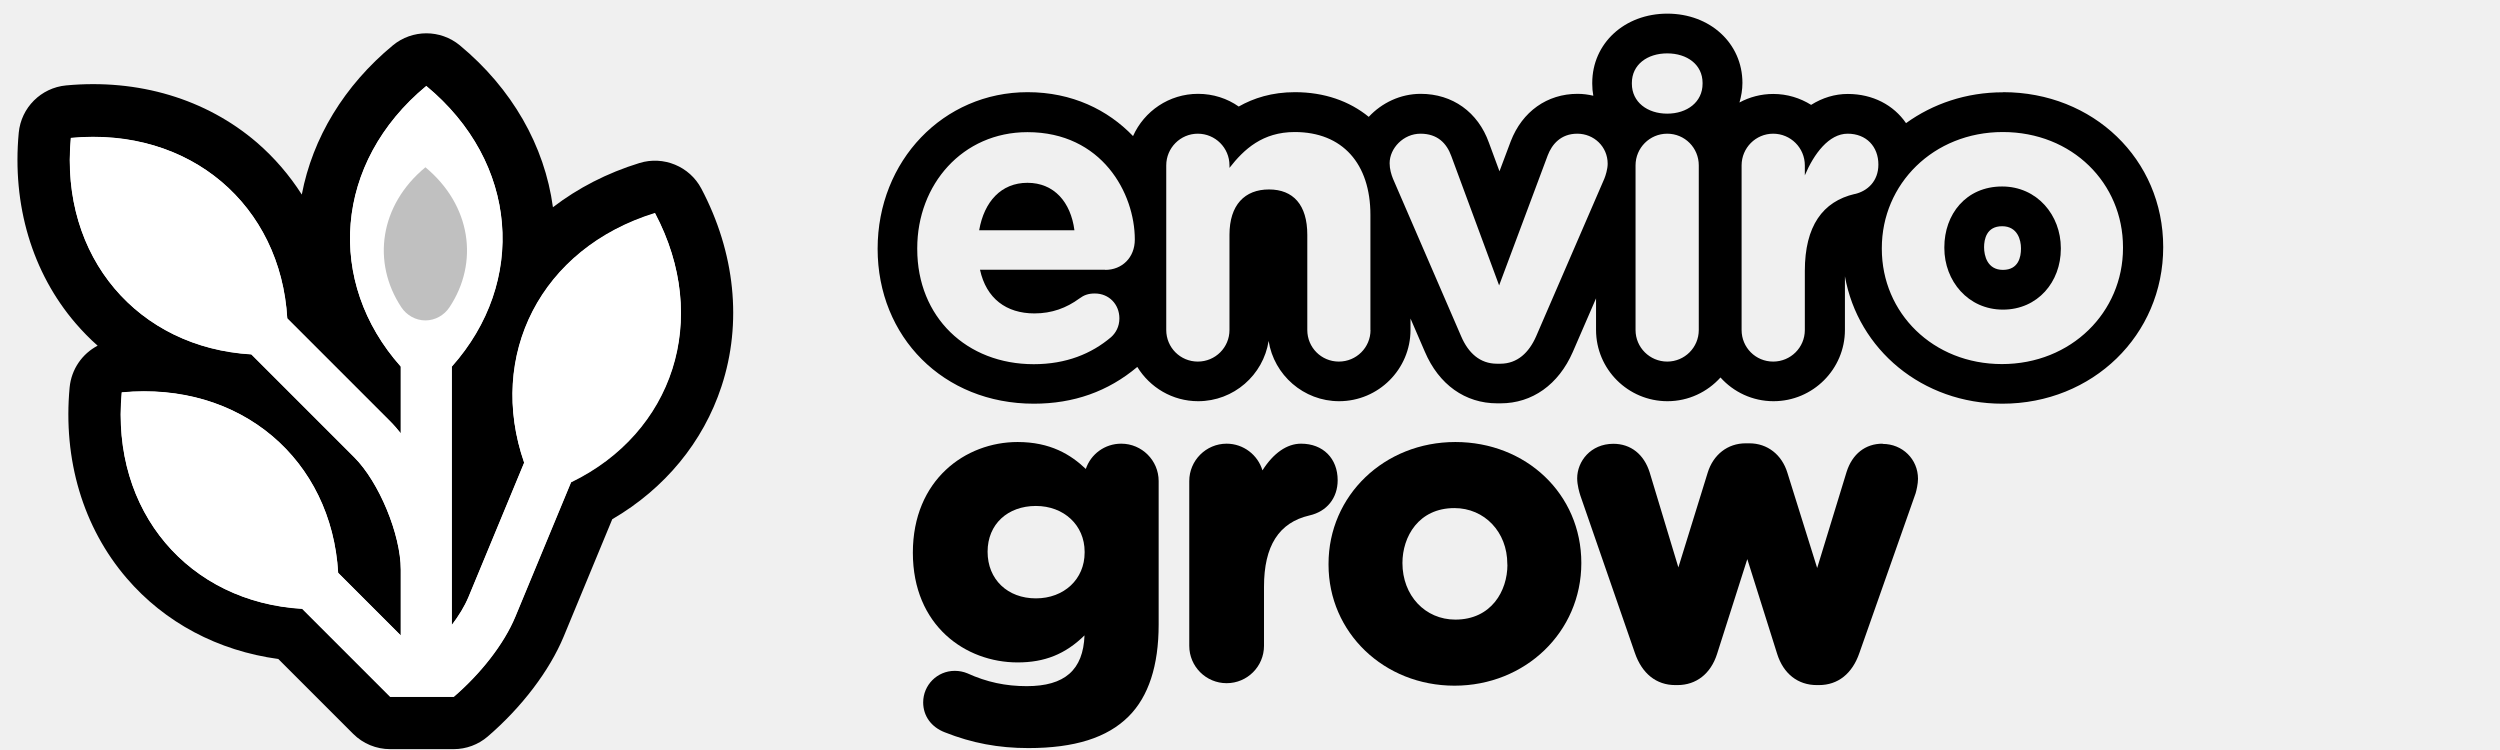
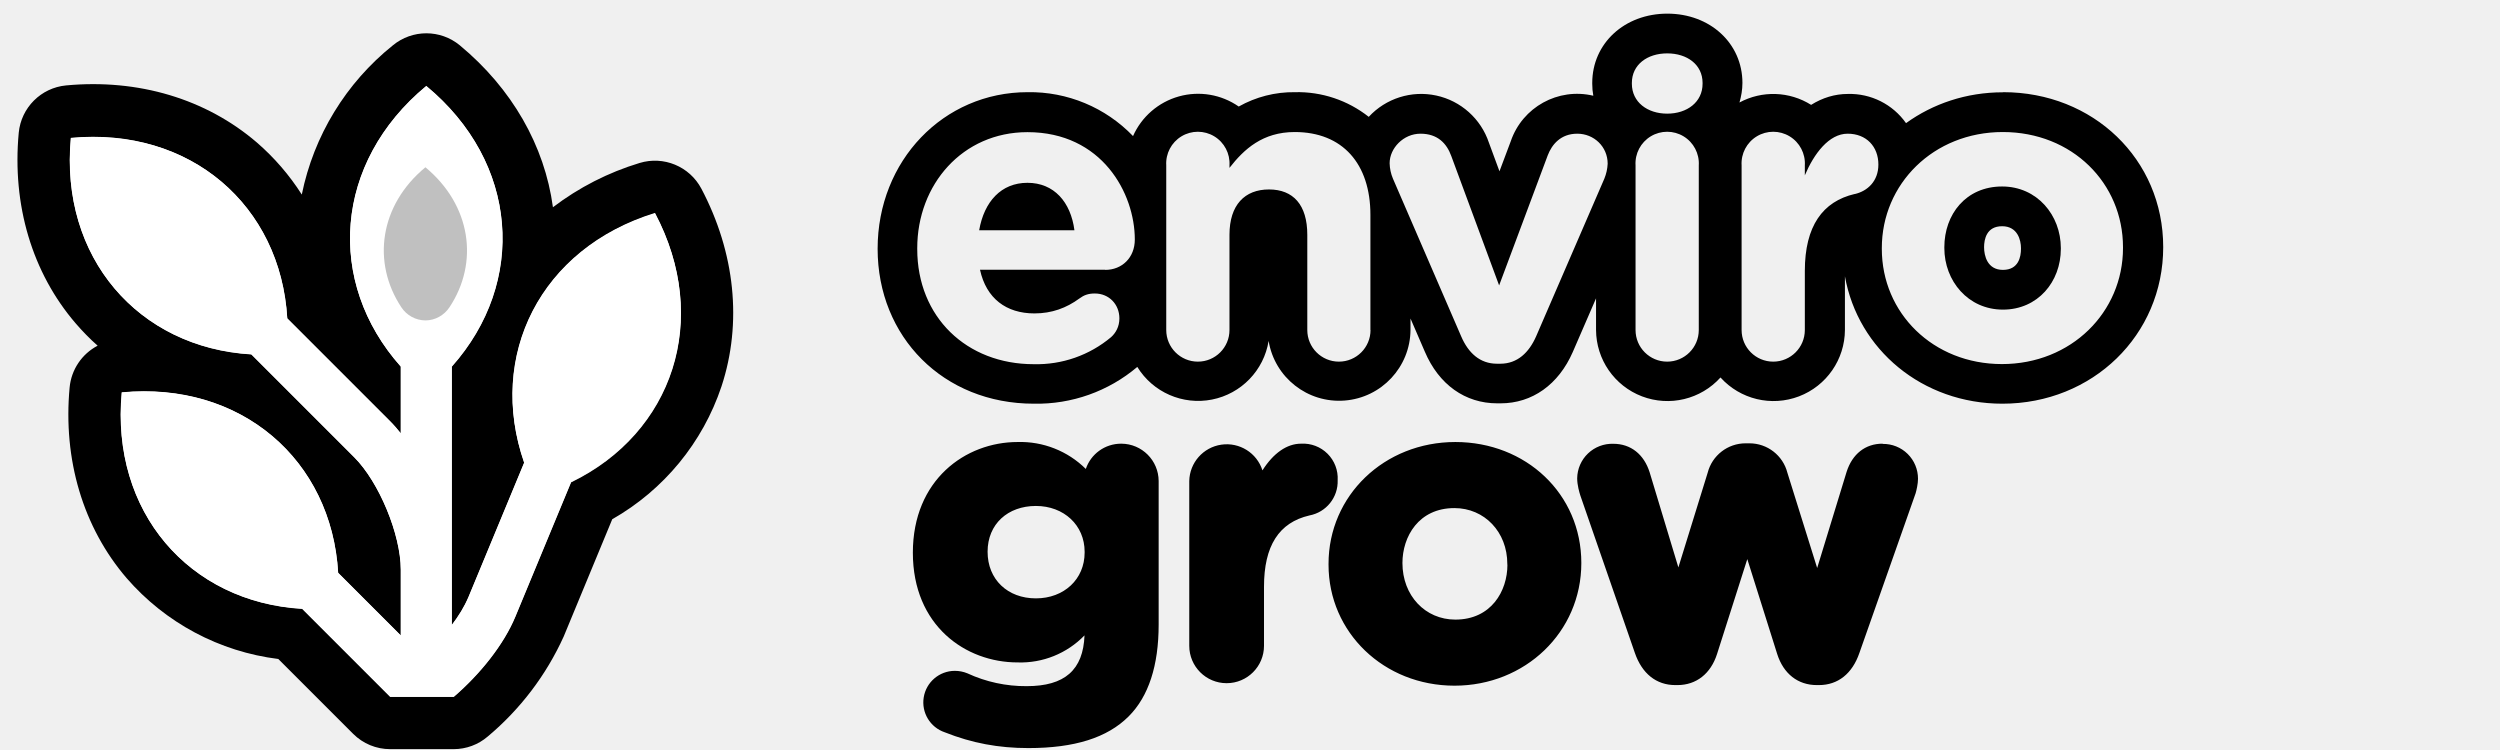
- <svg xmlns="http://www.w3.org/2000/svg" id="a" viewBox="0 0 210.74 63.16">
-   <path d="M59.12,15.9c-.99-1.88-3.19-2.78-5.21-2.16-2.73,.84-5.19,2.11-7.3,3.73-.7-5.2-3.46-10.01-7.85-13.65-1.64-1.35-4-1.35-5.64,0-4.1,3.39-6.77,7.8-7.68,12.58-1.04-1.63-2.31-3.11-3.79-4.39-4.28-3.67-9.98-5.38-16.08-4.81-2.11,.2-3.79,1.87-3.99,3.99-.57,6.09,1.13,11.8,4.8,16.07,.58,.67,1.19,1.3,1.85,1.88-1.3,.68-2.21,1.98-2.36,3.51-.57,6.09,1.13,11.8,4.8,16.08,3.21,3.75,7.71,6.13,12.79,6.82l6.31,6.31c.83,.83,1.95,1.29,3.12,1.29h5.35c1.06,0,2.08-.38,2.88-1.07,2.87-2.47,5.2-5.54,6.4-8.43l4.09-9.88c4.43-2.58,7.67-6.51,9.21-11.2,1.76-5.35,1.15-11.28-1.71-16.69Zm-10.97,24.74l-4.7,11.34c-.97,2.34-2.94,4.83-5.2,6.77h-5.35l-7.42-7.42c-9.52-.56-16.15-8.17-15.21-18.24,10.07-.95,17.69,5.69,18.24,15.21l5.28,5.28v-5.55c0-2.96-1.83-7.38-3.92-9.47l-8.68-8.68c-9.52-.56-16.16-8.18-15.21-18.24,10.07-.95,17.69,5.69,18.24,15.21l8.68,8.68c.3,.31,.6,.65,.89,1.01v-5.63c-6.34-7.12-5.64-17.2,2.15-23.65,7.79,6.45,8.49,16.53,2.15,23.65v21.79c.6-.79,1.08-1.59,1.4-2.34l4.7-11.34c-3.13-9.01,1.37-18.06,11.03-21.03,4.73,8.94,1.52,18.51-7.07,22.67Z" />
-   <path d="M44.18,39l-4.7,11.34c-.31,.75-.8,1.55-1.4,2.34V30.89c6.34-7.13,5.64-17.21-2.15-23.65-7.79,6.45-8.49,16.53-2.15,23.65v5.63c-.29-.36-.58-.71-.89-1.01l-8.68-8.68c-.56-9.52-8.18-16.15-18.24-15.21-.95,10.07,5.69,17.69,15.21,18.24l8.68,8.68c2.09,2.09,3.92,6.52,3.92,9.47v5.55l-5.28-5.28c-.55-9.52-8.18-16.16-18.24-15.21-.95,10.07,5.68,17.69,15.21,18.24l7.42,7.42h5.35c2.25-1.94,4.23-4.43,5.2-6.77l4.7-11.34c8.58-4.16,11.8-13.73,7.07-22.67-9.66,2.98-14.16,12.02-11.03,21.03Z" style="fill:#fff;" />
-   <path d="M37.89,25.9c2.5-3.77,1.83-8.6-2.03-11.8-3.86,3.19-4.53,8.02-2.03,11.8,.45,.68,1.21,1.11,2.03,1.11h0c.82,0,1.58-.43,2.03-1.11Z" style="fill:silver;" />
-   <path d="M94.51,37.4c-1.38,0-2.56,.88-2.98,2.13-1.27-1.21-2.99-2.27-5.75-2.27-4.39,0-8.83,3.18-8.83,9.33s4.44,9.25,8.83,9.25c2.27,0,4.02-.69,5.64-2.28-.11,2.92-1.67,4.28-4.87,4.28-1.78,0-3.37-.34-5-1.08-.34-.14-.69-.21-1.07-.21-1.47,0-2.66,1.19-2.66,2.66,0,1.14,.68,2.08,1.82,2.52,2.29,.91,4.53,1.33,7.05,1.33,3.89,0,6.65-.87,8.45-2.67,1.68-1.68,2.53-4.28,2.53-7.74v-12.1c0-1.74-1.42-3.15-3.15-3.15Zm-3.08,9.11v.07c0,2.24-1.73,3.86-4.11,3.86s-4.07-1.59-4.07-3.93,1.71-3.86,4.07-3.86,4.11,1.62,4.11,3.86Z" />
-   <path d="M109.67,37.4c-1.19,0-2.33,.8-3.25,2.25-.39-1.3-1.6-2.25-3.02-2.25-1.74,0-3.15,1.42-3.15,3.15v13.89c0,1.74,1.41,3.15,3.15,3.15s3.15-1.41,3.15-3.15v-4.98c0-3.44,1.25-5.41,3.83-6.01,1.47-.33,2.38-1.47,2.38-2.97,0-1.84-1.24-3.08-3.08-3.08Z" />
-   <path d="M122.68,37.26c-5.99,0-10.69,4.51-10.69,10.27v.07c0,5.72,4.67,10.2,10.62,10.2s10.69-4.51,10.69-10.34-4.67-10.2-10.62-10.2Zm4.39,10.34c0,2.23-1.37,4.63-4.39,4.63-2.54,0-4.46-2.02-4.46-4.77,0-2.23,1.37-4.63,4.38-4.63,2.54,0,4.46,2.02,4.46,4.7v.07Z" />
-   <path d="M158.69,37.4c-1.45,0-2.55,.87-3.03,2.38l-2.48,8.1-2.51-8.03c-.47-1.53-1.69-2.48-3.2-2.48h-.32c-1.51,0-2.73,.95-3.2,2.48l-2.47,7.98-2.42-8.01c-.48-1.53-1.6-2.41-3.06-2.41-1.91,0-3.05,1.48-3.05,2.91,0,.58,.19,1.21,.27,1.46l4.59,13.25c.6,1.75,1.81,2.72,3.41,2.72h.18c1.59,0,2.81-.96,3.34-2.62l2.55-8,2.52,8c.53,1.67,1.75,2.62,3.34,2.62h.18c1.6,0,2.81-.96,3.41-2.71l4.74-13.46c.07-.24,.2-.79,.2-1.22,0-1.65-1.31-2.94-2.98-2.94Z" />
-   <path d="M168.77,15.72c-3.05,0-4.87,2.35-4.87,5.12v.07c0,2.77,2,5.19,4.94,5.19s4.88-2.35,4.88-5.12v-.07c0-2.77-2-5.19-4.95-5.19Zm1.59,5.26c0,.66-.2,1.77-1.52,1.77s-1.59-1.2-1.59-1.91c0-.66,.2-1.77,1.52-1.77s1.59,1.2,1.59,1.84v.07Z" />
-   <path d="M86.61,15.41c-2.21,0-3.65,1.58-4.07,4h8.03c-.31-2.38-1.72-4-3.96-4Z" />
-   <path d="M168.84,7.78c-3.1,0-5.91,.97-8.17,2.6-1.04-1.52-2.8-2.46-4.91-2.46-1.09,0-2.13,.32-3.09,.92-.93-.58-2.02-.92-3.19-.92-1.03,0-2,.26-2.85,.72,.15-.52,.25-1.07,.25-1.65,0-3.33-2.72-5.84-6.33-5.84s-6.33,2.51-6.33,5.84v.07c0,.35,.03,.69,.09,1.01-.43-.1-.87-.16-1.33-.16-2.56,0-4.66,1.49-5.63,4l-.95,2.53-.89-2.41c-.92-2.58-3.07-4.12-5.75-4.12-1.71,0-3.28,.76-4.38,1.94-1.63-1.33-3.75-2.08-6.22-2.08-1.94,0-3.49,.5-4.74,1.21-.97-.68-2.15-1.07-3.43-1.07-2.44,0-4.54,1.46-5.48,3.56-2.12-2.21-5.14-3.7-8.89-3.7-7.09,0-12.64,5.77-12.64,13.2s5.54,13.06,13.17,13.06c3.34,0,6.25-1.02,8.72-3.1,1.06,1.73,2.96,2.89,5.13,2.89,3,0,5.49-2.21,5.94-5.08,.45,2.87,2.95,5.08,5.94,5.08,3.32,0,6.02-2.7,6.02-6.01v-.96l1.21,2.8c1.18,2.77,3.4,4.35,6.1,4.35h.28c2.67,0,4.89-1.58,6.09-4.33l1.96-4.52v2.66c0,3.32,2.7,6.01,6.02,6.01,1.78,0,3.37-.78,4.47-2,1.1,1.23,2.7,2,4.47,2,3.32,0,6.02-2.7,6.02-6.01v-4.52c1.1,6.18,6.53,10.74,13.27,10.74,7.6,0,13.56-5.77,13.56-13.2s-5.92-13.06-13.49-13.06Zm-75.68,14.96h-10.55c.53,2.42,2.21,3.68,4.59,3.68,1.47,0,2.7-.46,3.79-1.26,.38-.28,.74-.42,1.3-.42,1.19,0,2.07,.91,2.07,2.1,0,.7-.31,1.23-.7,1.58-1.65,1.4-3.79,2.28-6.52,2.28-5.65,0-9.82-3.96-9.82-9.71v-.07c0-5.37,3.82-9.78,9.29-9.78,6.28,0,9.05,5.15,9.05,9.05,0,1.54-1.09,2.56-2.49,2.56Zm22.37,5.08c0,1.47-1.19,2.66-2.67,2.66s-2.66-1.19-2.66-2.66v-8.03c0-2.53-1.19-3.82-3.23-3.82s-3.33,1.3-3.33,3.82v8.03c0,1.47-1.19,2.66-2.67,2.66s-2.66-1.19-2.66-2.66V13.94c0-1.47,1.19-2.67,2.66-2.67s2.67,1.19,2.67,2.67v.21c1.23-1.58,2.8-3.02,5.5-3.02,4.03,0,6.38,2.67,6.38,6.98v9.71Zm19.71-12.76l-5.75,13.29c-.6,1.37-1.58,2.31-3.02,2.31h-.28c-1.44,0-2.42-.91-3.02-2.31l-5.75-13.29c-.14-.35-.28-.81-.28-1.3,0-1.26,1.16-2.49,2.6-2.49s2.21,.81,2.6,1.89l4.03,10.9,4.1-10.97c.35-.91,1.09-1.82,2.49-1.82s2.56,1.09,2.56,2.53c0,.46-.18,1.02-.28,1.26Zm7.96,12.76c0,1.47-1.19,2.66-2.66,2.66s-2.67-1.19-2.67-2.66V13.94c0-1.47,1.19-2.67,2.67-2.67s2.66,1.19,2.66,2.67v13.88Zm.32-20.76c0,1.54-1.3,2.52-2.98,2.52s-2.98-.98-2.98-2.52v-.07c0-1.54,1.3-2.49,2.98-2.49s2.98,.95,2.98,2.49v.07Zm12.83,9.29c-2.7,.63-4.21,2.7-4.21,6.49v4.98c0,1.47-1.19,2.66-2.67,2.66s-2.66-1.19-2.66-2.66V13.94c0-1.47,1.19-2.67,2.66-2.67s2.67,1.19,2.67,2.67v.84c.77-1.82,2.03-3.51,3.61-3.51s2.59,1.09,2.59,2.6c0,1.4-.91,2.24-2,2.49Zm12.41,14.34c-5.82,0-10.13-4.31-10.13-9.71v-.07c0-5.4,4.35-9.78,10.2-9.78s10.13,4.31,10.13,9.71v.07c0,5.4-4.35,9.78-10.21,9.78Z" />
+ <svg xmlns="http://www.w3.org/2000/svg" viewBox="0 0 210.74 63.16">
+   <path d="M59.12 15.9a4.43 4.43 0 0 0-5.21-2.16 23.11 23.11 0 0 0-7.3 3.73c-.7-5.2-3.46-10.01-7.85-13.65a4.43 4.43 0 0 0-5.64 0 21.64 21.64 0 0 0-7.68 12.58 20.06 20.06 0 0 0-3.79-4.39C17.37 8.34 11.67 6.63 5.57 7.2a4.43 4.43 0 0 0-3.99 3.99c-.57 6.09 1.13 11.8 4.8 16.07.58.67 1.19 1.3 1.85 1.88a4.44 4.44 0 0 0-2.36 3.51c-.57 6.09 1.13 11.8 4.8 16.08a20.23 20.23 0 0 0 12.79 6.82l6.31 6.31a4.4 4.4 0 0 0 3.12 1.29h5.35a4.4 4.4 0 0 0 2.88-1.07 23.82 23.82 0 0 0 6.4-8.43l4.09-9.88a20.29 20.29 0 0 0 9.21-11.2c1.76-5.35 1.15-11.28-1.71-16.69ZM48.15 40.64l-4.7 11.34c-.97 2.34-2.94 4.83-5.2 6.77H32.9l-7.42-7.42c-9.52-.56-16.15-8.17-15.21-18.24 10.07-.95 17.69 5.69 18.24 15.21l5.28 5.28v-5.55c0-2.96-1.83-7.38-3.92-9.47l-8.68-8.68c-9.52-.56-16.16-8.18-15.21-18.24 10.07-.95 17.69 5.69 18.24 15.21l8.68 8.68c.3.31.6.65.89 1.01v-5.63c-6.34-7.12-5.64-17.2 2.15-23.65 7.79 6.45 8.49 16.53 2.15 23.65V52.7a11.3 11.3 0 0 0 1.4-2.34l4.7-11.34c-3.13-9.01 1.37-18.06 11.03-21.03 4.73 8.94 1.52 18.51-7.07 22.67Z" />
+   <path fill="#fff" d="m44.18 39-4.7 11.34c-.31.75-.8 1.55-1.4 2.34V30.89c6.34-7.13 5.64-17.21-2.15-23.65-7.79 6.45-8.49 16.53-2.15 23.65v5.63c-.29-.36-.58-.71-.89-1.01l-8.68-8.68c-.56-9.52-8.18-16.15-18.24-15.21-.95 10.07 5.69 17.69 15.21 18.24l8.68 8.68c2.09 2.09 3.92 6.52 3.92 9.47v5.55l-5.28-5.28c-.55-9.52-8.18-16.16-18.24-15.21-.95 10.07 5.68 17.69 15.21 18.24l7.42 7.42h5.35c2.25-1.94 4.23-4.43 5.2-6.77l4.7-11.34c8.58-4.16 11.8-13.73 7.07-22.67-9.66 2.98-14.16 12.02-11.03 21.03Z" />
+   <path fill="silver" d="M37.89 25.9c2.5-3.77 1.83-8.6-2.03-11.8-3.86 3.19-4.53 8.02-2.03 11.8a2.45 2.45 0 0 0 2.03 1.11c.82 0 1.58-.43 2.03-1.11Z" />
+   <path d="M94.51 37.4c-1.38 0-2.56.88-2.98 2.13a7.84 7.84 0 0 0-5.75-2.27c-4.39 0-8.83 3.18-8.83 9.33s4.44 9.25 8.83 9.25a7.5 7.5 0 0 0 5.64-2.28c-.11 2.92-1.67 4.28-4.87 4.28a11.7 11.7 0 0 1-5-1.08 2.76 2.76 0 0 0-1.07-.21 2.66 2.66 0 0 0-.84 5.18c2.29.91 4.53 1.33 7.05 1.33 3.89 0 6.65-.87 8.45-2.67 1.68-1.68 2.53-4.28 2.53-7.74v-12.1a3.16 3.16 0 0 0-3.15-3.15Zm-3.08 9.11v.07c0 2.24-1.73 3.86-4.11 3.86s-4.07-1.59-4.07-3.93 1.71-3.86 4.07-3.86 4.11 1.62 4.11 3.86Zm18.24-9.11c-1.19 0-2.33.8-3.25 2.25a3.16 3.16 0 0 0-6.17.9v13.89a3.15 3.15 0 1 0 6.3 0v-4.98c0-3.44 1.25-5.41 3.83-6.01a2.92 2.92 0 0 0 2.38-2.97 2.92 2.92 0 0 0-3.08-3.08Zm13.01-.14c-5.99 0-10.69 4.51-10.69 10.27v.07c0 5.72 4.67 10.2 10.62 10.2s10.69-4.51 10.69-10.34-4.67-10.2-10.62-10.2Zm4.39 10.34c0 2.23-1.37 4.63-4.39 4.63-2.54 0-4.46-2.02-4.46-4.77 0-2.23 1.37-4.63 4.38-4.63 2.54 0 4.46 2.02 4.46 4.7v.07Zm31.62-10.2c-1.45 0-2.55.87-3.03 2.38l-2.48 8.1-2.51-8.03a3.3 3.3 0 0 0-3.2-2.48h-.32a3.3 3.3 0 0 0-3.2 2.48l-2.47 7.98-2.42-8.01c-.48-1.53-1.6-2.41-3.06-2.41a2.95 2.95 0 0 0-3.05 2.91c0 .58.19 1.21.27 1.46l4.59 13.25c.6 1.75 1.81 2.72 3.41 2.72h.18c1.59 0 2.81-.96 3.34-2.62l2.55-8 2.52 8c.53 1.67 1.75 2.62 3.34 2.62h.18c1.6 0 2.81-.96 3.41-2.71l4.74-13.46c.07-.24.2-.79.2-1.22a2.93 2.93 0 0 0-2.98-2.94Zm10.08-21.68c-3.05 0-4.87 2.35-4.87 5.12v.07c0 2.77 2 5.19 4.94 5.19s4.88-2.35 4.88-5.12v-.07c0-2.77-2-5.19-4.95-5.19Zm1.59 5.26c0 .66-.2 1.77-1.52 1.77s-1.59-1.2-1.59-1.91c0-.66.2-1.77 1.52-1.77s1.59 1.2 1.59 1.84v.07Zm-83.75-5.57c-2.21 0-3.65 1.58-4.07 4h8.03c-.31-2.38-1.72-4-3.96-4Z" />
+   <path d="M168.84 7.78c-3.1 0-5.91.97-8.17 2.6a5.8 5.8 0 0 0-4.91-2.46c-1.09 0-2.13.32-3.09.92a6 6 0 0 0-6.04-.2c.15-.52.25-1.07.25-1.65 0-3.33-2.72-5.84-6.33-5.84s-6.33 2.51-6.33 5.84v.07c0 .35.03.69.09 1.01a5.91 5.91 0 0 0-6.96 3.84l-.95 2.53-.89-2.41a6.02 6.02 0 0 0-10.13-2.18 9.66 9.66 0 0 0-6.22-2.08 9.4 9.4 0 0 0-4.74 1.21 6 6 0 0 0-8.91 2.49 12.06 12.06 0 0 0-8.89-3.7c-7.09 0-12.64 5.77-12.64 13.2s5.54 13.06 13.17 13.06a13.1 13.1 0 0 0 8.72-3.1 6.02 6.02 0 0 0 11.07-2.19 6.02 6.02 0 0 0 11.96-.93v-.96l1.21 2.8c1.18 2.77 3.4 4.35 6.1 4.35h.28c2.67 0 4.89-1.58 6.09-4.33l1.96-4.52v2.66a6.02 6.02 0 0 0 10.49 4.01 6.02 6.02 0 0 0 10.49-4.01v-4.52c1.1 6.18 6.53 10.74 13.27 10.74 7.6 0 13.56-5.77 13.56-13.2s-5.92-13.06-13.49-13.06ZM93.16 22.74H82.61c.53 2.42 2.21 3.68 4.59 3.68 1.47 0 2.7-.46 3.79-1.26.38-.28.74-.42 1.3-.42 1.19 0 2.07.91 2.07 2.1 0 .7-.31 1.23-.7 1.58a9.76 9.76 0 0 1-6.52 2.28c-5.65 0-9.82-3.96-9.82-9.71v-.07c0-5.37 3.82-9.78 9.29-9.78 6.28 0 9.05 5.15 9.05 9.05 0 1.54-1.09 2.56-2.49 2.56Zm22.37 5.08a2.66 2.66 0 0 1-5.33 0v-8.03c0-2.53-1.19-3.82-3.23-3.82s-3.33 1.3-3.33 3.82v8.03a2.66 2.66 0 0 1-5.33 0V13.94a2.67 2.67 0 1 1 5.33 0v.21c1.23-1.58 2.8-3.02 5.5-3.02 4.03 0 6.38 2.67 6.38 6.98v9.71Zm19.71-12.76-5.75 13.29c-.6 1.37-1.58 2.31-3.02 2.31h-.28c-1.44 0-2.42-.91-3.02-2.31l-5.75-13.29a3.56 3.56 0 0 1-.28-1.3c0-1.26 1.16-2.49 2.6-2.49s2.21.81 2.6 1.89l4.03 10.9 4.1-10.97c.35-.91 1.09-1.82 2.49-1.82s2.56 1.09 2.56 2.53a3.8 3.8 0 0 1-.28 1.26Zm7.96 12.76a2.66 2.66 0 1 1-5.33 0V13.94a2.67 2.67 0 1 1 5.33 0v13.88Zm.32-20.76c0 1.54-1.3 2.52-2.98 2.52s-2.98-.98-2.98-2.52v-.07c0-1.54 1.3-2.49 2.98-2.49s2.98.95 2.98 2.49v.07Zm12.83 9.29c-2.7.63-4.21 2.7-4.21 6.49v4.98a2.66 2.66 0 0 1-5.33 0V13.94a2.67 2.67 0 1 1 5.33 0v.84c.77-1.82 2.03-3.51 3.61-3.51s2.59 1.09 2.59 2.6c0 1.4-.91 2.24-2 2.49Zm12.41 14.34c-5.82 0-10.13-4.31-10.13-9.71v-.07c0-5.4 4.35-9.78 10.2-9.78s10.13 4.31 10.13 9.71v.07c0 5.4-4.35 9.78-10.21 9.78Z" />
</svg>
